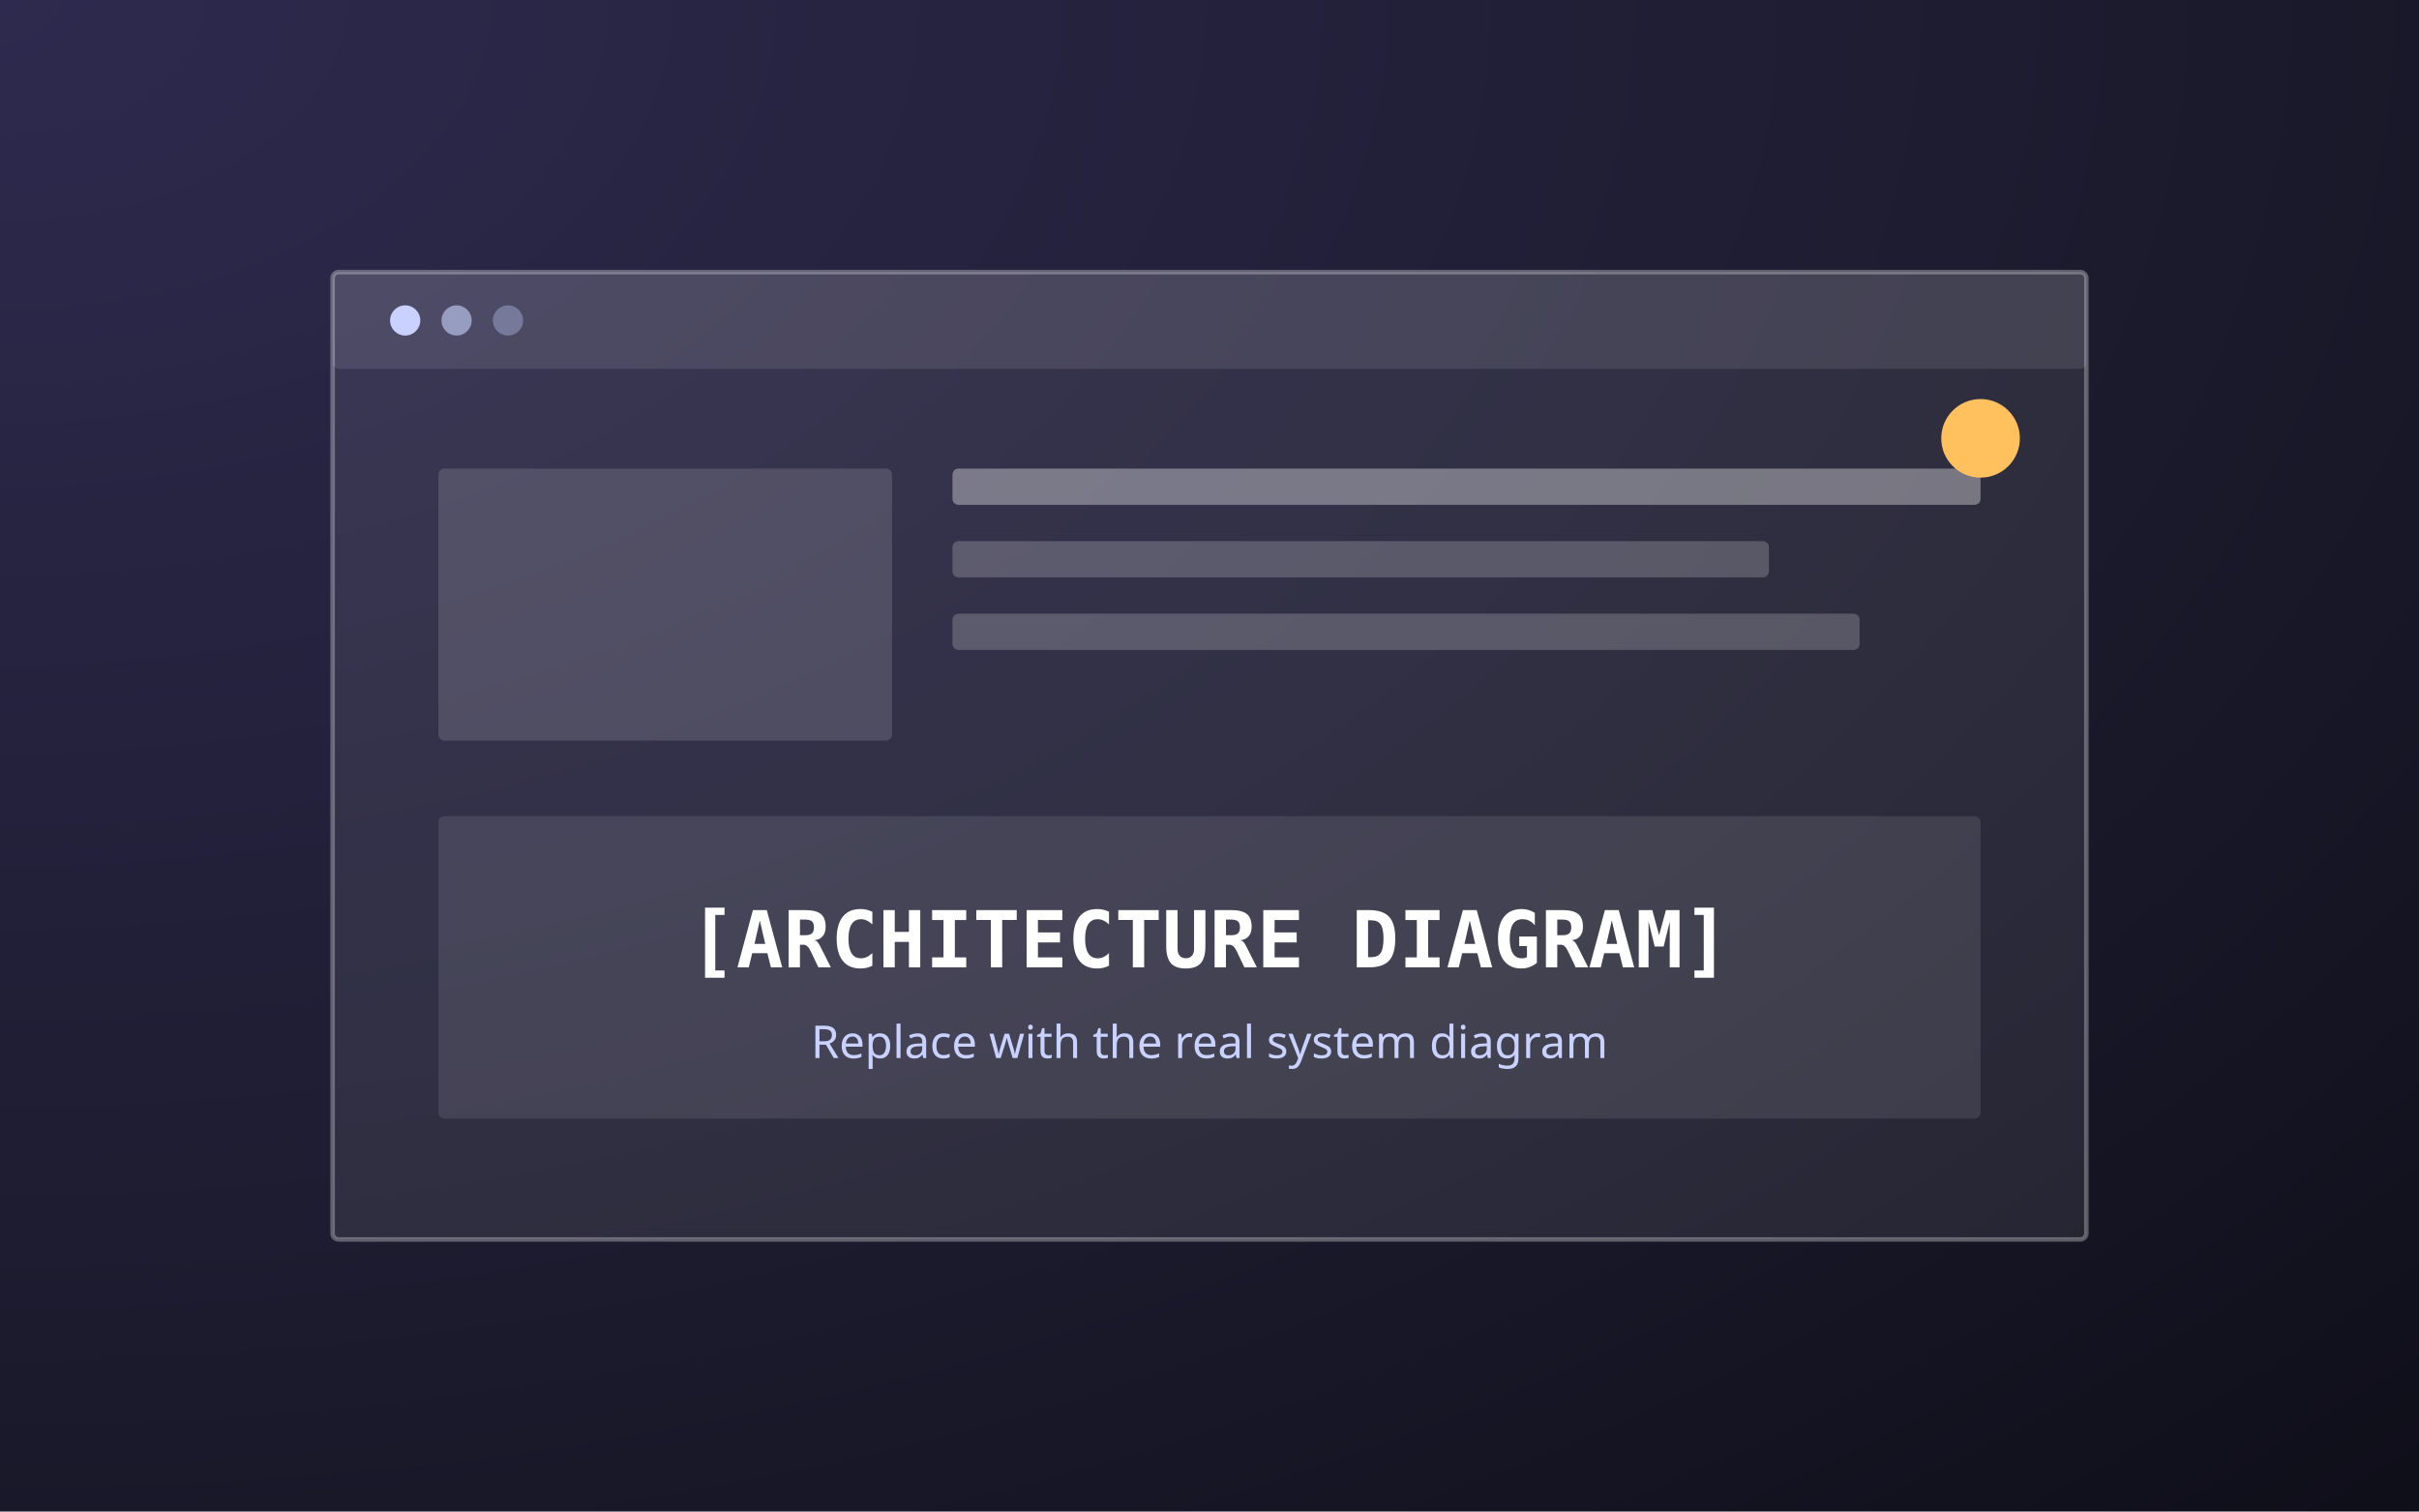
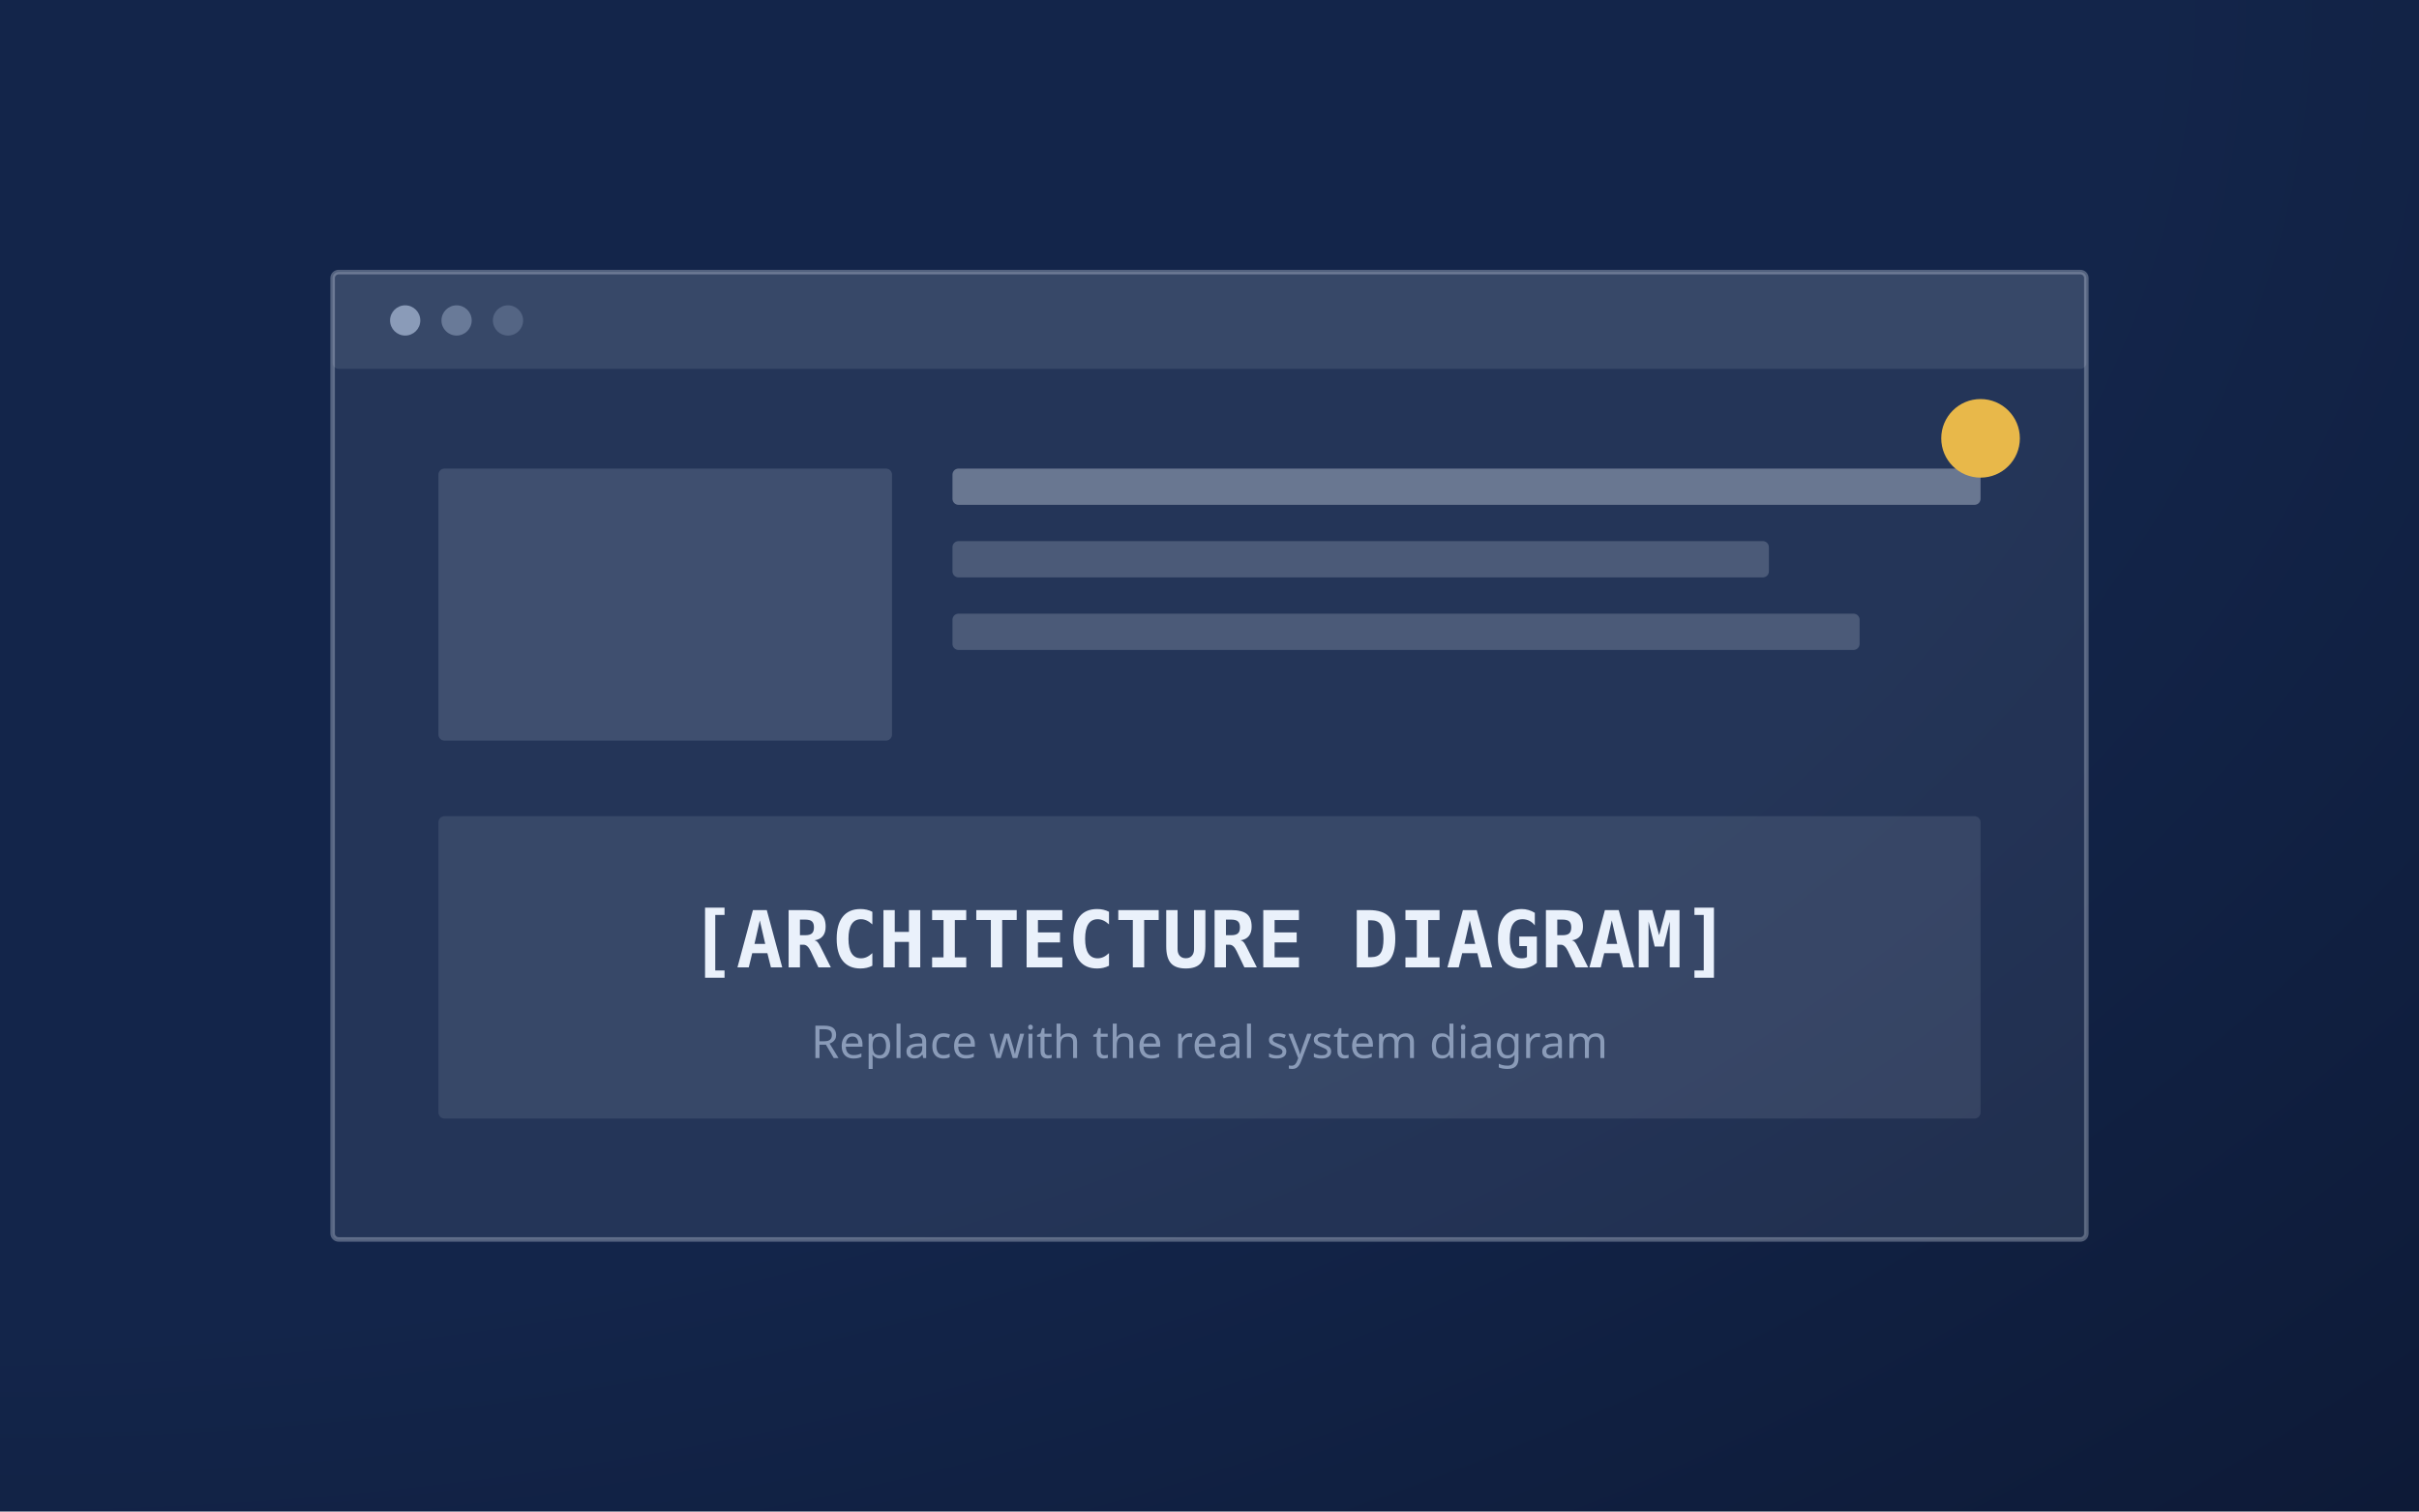
<svg xmlns="http://www.w3.org/2000/svg" width="1600" height="1000" fill="none" viewBox="0 0 1600 1000">
  <defs>
    <radialGradient id="g" cx="0" cy="0" r="1.6" gradientUnits="objectBoundingBox">
-       <stop offset="0" stop-color="#2e2a4f" />
-       <stop offset=".55" stop-color="#1c1b2e" />
-       <stop offset="1" stop-color="#0a0a12" />
+       <stop offset="0" stop-color="#13254A" />
+       <stop offset=".55" stop-color="#13254A" />
+       <stop offset="1" stop-color="#0B1630" />
    </radialGradient>
  </defs>
  <path fill="url(#g)" d="M0 0h1600v1000H0z" />
-   <rect width="1160" height="640" x="220" y="180" fill="#fff" fill-opacity=".08" stroke="#fff" stroke-opacity=".3" stroke-width="3" rx="4" />
-   <rect width="1160" height="64" x="220" y="180" fill="#fff" fill-opacity=".1" rx="4" />
-   <circle cx="268" cy="212" r="10" fill="#c9d2ff" />
-   <circle cx="302" cy="212" r="10" fill="#c9d2ff" fill-opacity=".6" />
-   <circle cx="336" cy="212" r="10" fill="#c9d2ff" fill-opacity=".35" />
-   <rect width="300" height="180" x="290" y="310" fill="#fff" fill-opacity=".14" rx="4" />
-   <rect width="680" height="24" x="630" y="310" fill="#fff" fill-opacity=".35" rx="4" />
-   <rect width="540" height="24" x="630" y="358" fill="#fff" fill-opacity=".2" rx="4" />
-   <rect width="600" height="24" x="630" y="406" fill="#fff" fill-opacity=".2" rx="4" />
-   <rect width="1020" height="200" x="290" y="540" fill="#fff" fill-opacity=".1" rx="4" />
-   <circle cx="1310" cy="290" r="26" fill="#ffc15e" />
-   <text x="800" y="640" fill="#fff" font-family="ui-monospace, monospace" font-size="52" font-weight="700" text-anchor="middle">[ARCHITECTURE DIAGRAM]</text>
-   <text x="800" y="700" fill="#c9d2ff" font-family="ui-sans-serif, system-ui, sans-serif" font-size="30" text-anchor="middle">Replace with the real system diagram</text>
+   <rect width="1160" height="640" x="220" y="180" fill="#EAF1FB" fill-opacity=".08" stroke="#EAF1FB" stroke-opacity=".3" stroke-width="3" rx="4" />
+   <rect width="1160" height="64" x="220" y="180" fill="#EAF1FB" fill-opacity=".1" rx="4" />
+   <circle cx="268" cy="212" r="10" fill="#8A9BB8" />
+   <circle cx="302" cy="212" r="10" fill="#8A9BB8" fill-opacity=".6" />
+   <circle cx="336" cy="212" r="10" fill="#8A9BB8" fill-opacity=".35" />
+   <rect width="300" height="180" x="290" y="310" fill="#EAF1FB" fill-opacity=".14" rx="4" />
+   <rect width="680" height="24" x="630" y="310" fill="#EAF1FB" fill-opacity=".35" rx="4" />
+   <rect width="540" height="24" x="630" y="358" fill="#EAF1FB" fill-opacity=".2" rx="4" />
+   <rect width="600" height="24" x="630" y="406" fill="#EAF1FB" fill-opacity=".2" rx="4" />
+   <rect width="1020" height="200" x="290" y="540" fill="#EAF1FB" fill-opacity=".1" rx="4" />
+   <circle cx="1310" cy="290" r="26" fill="#E8B84A" />
+   <text x="800" y="640" fill="#EAF1FB" font-family="ui-monospace, monospace" font-size="52" font-weight="700" text-anchor="middle">[ARCHITECTURE DIAGRAM]</text>
+   <text x="800" y="700" fill="#8A9BB8" font-family="ui-sans-serif, system-ui, sans-serif" font-size="30" text-anchor="middle">Replace with the real system diagram</text>
</svg>
